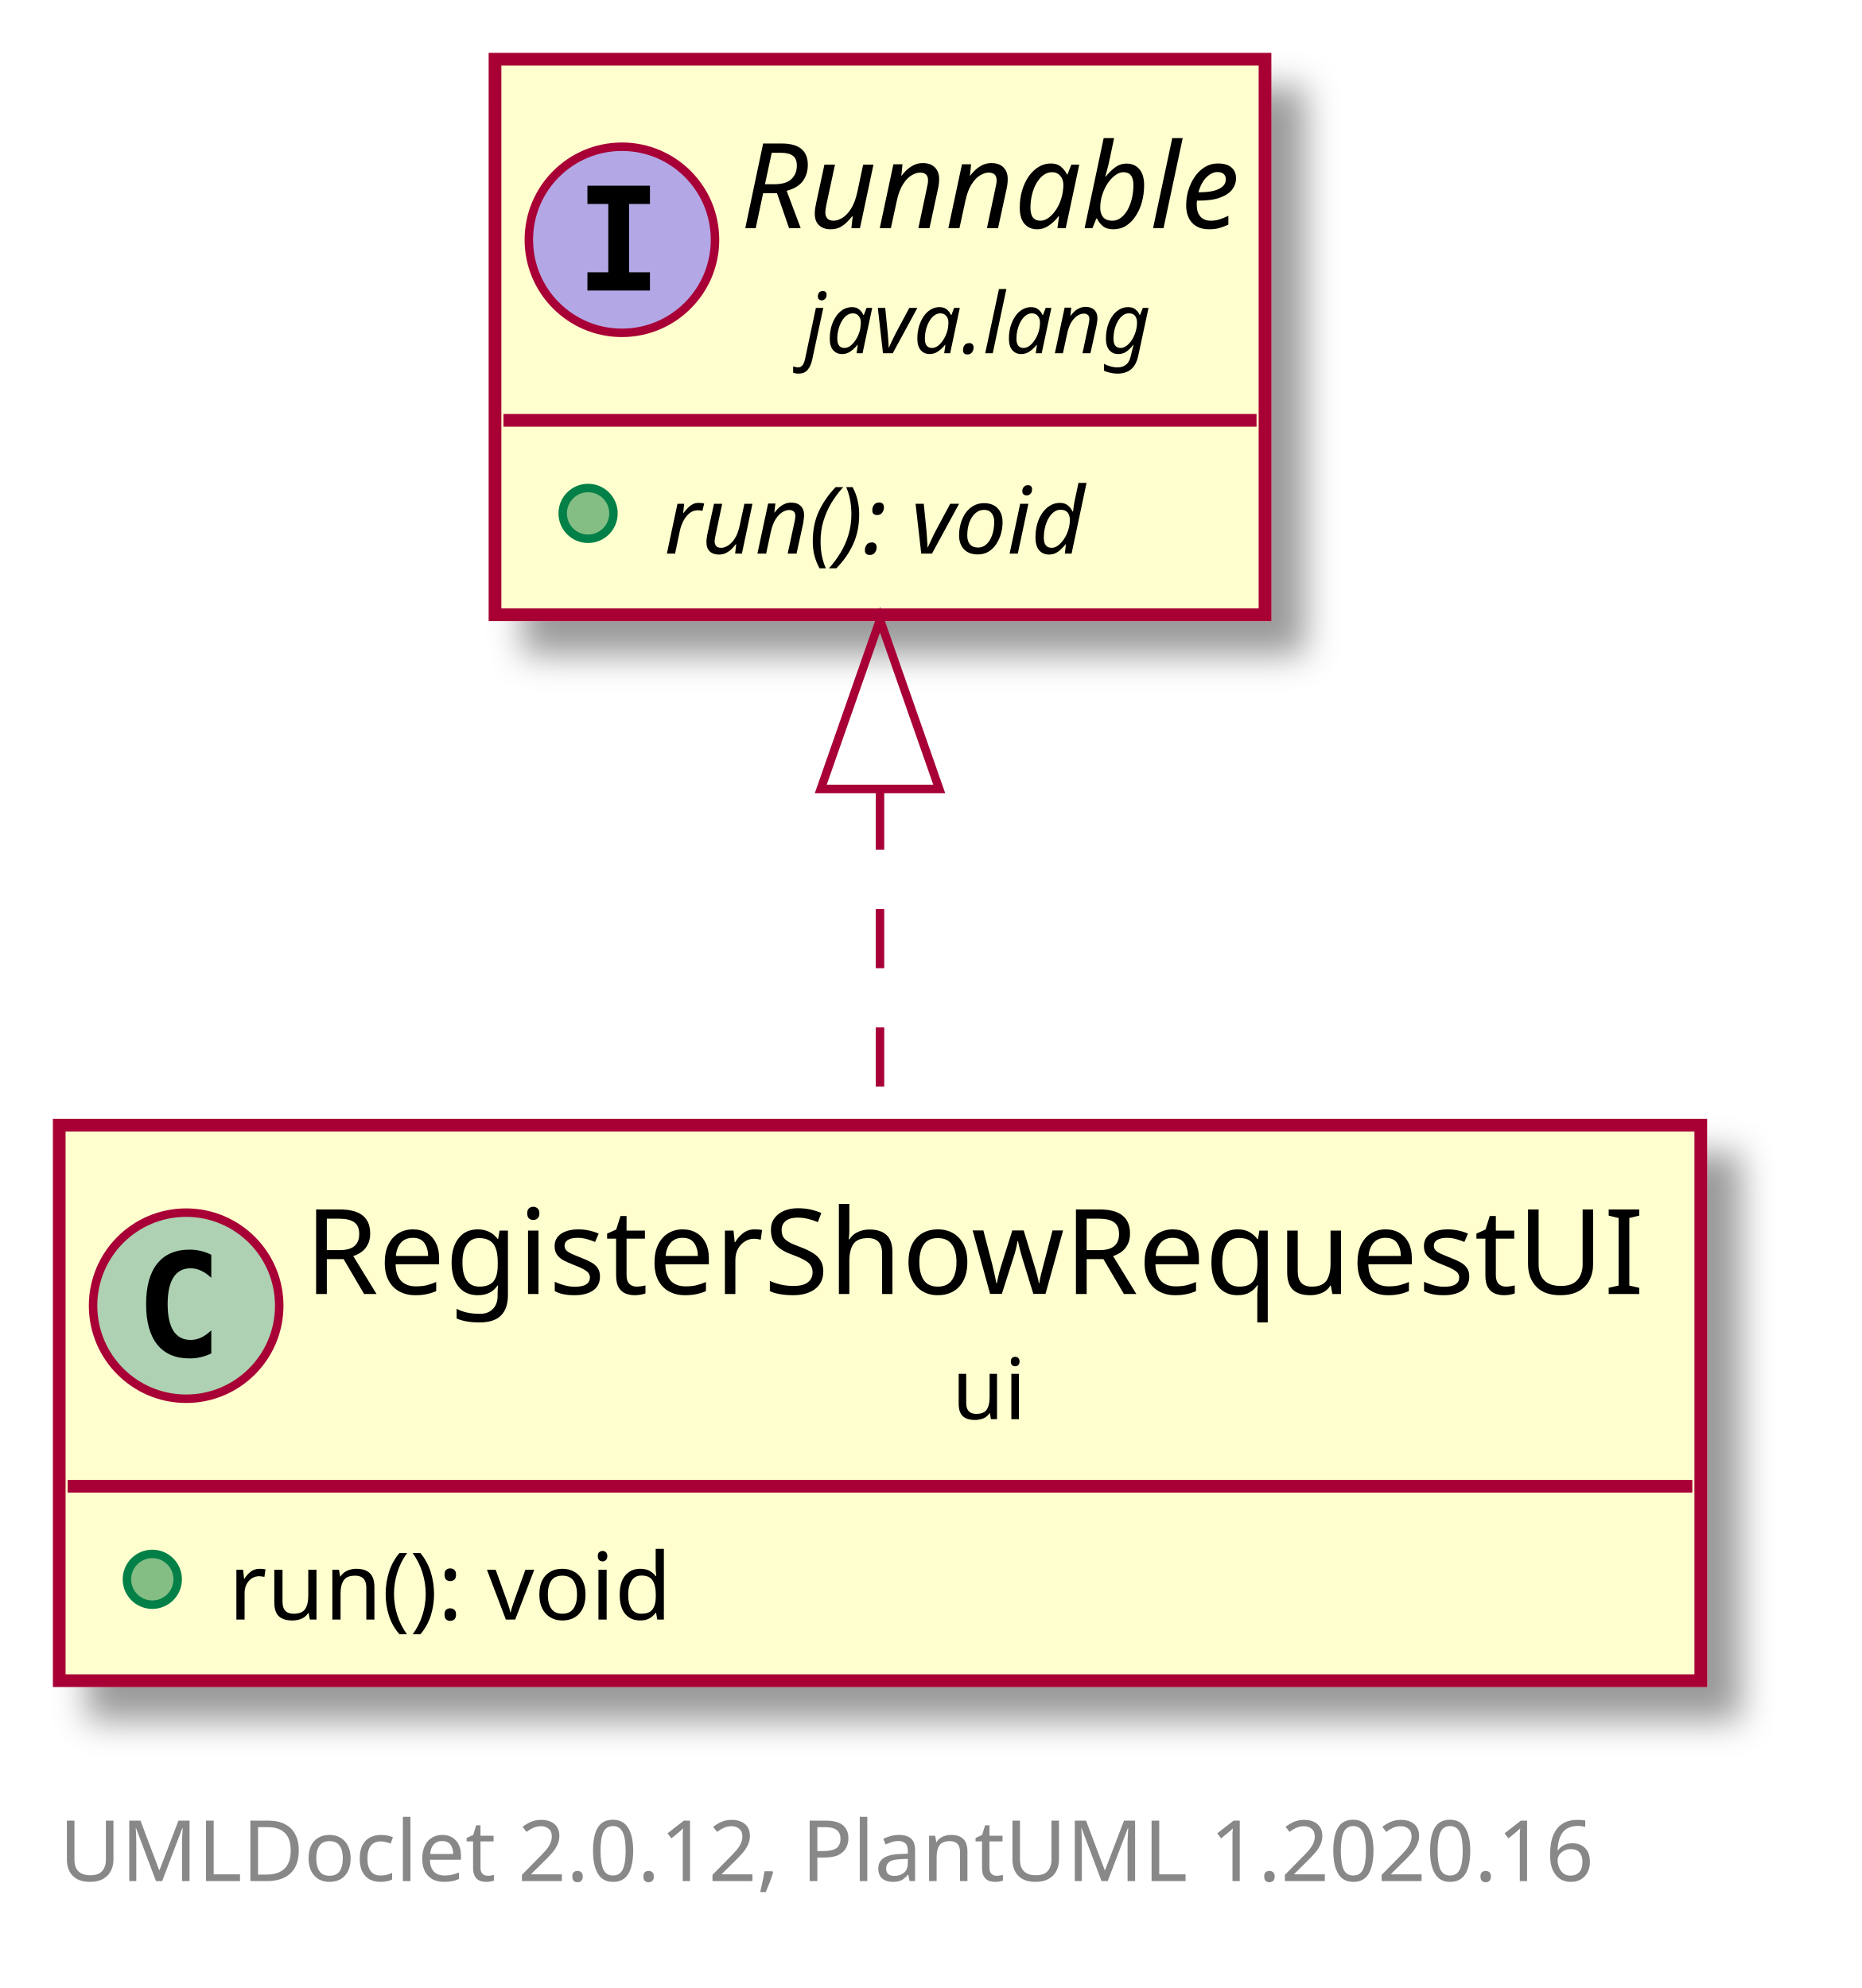
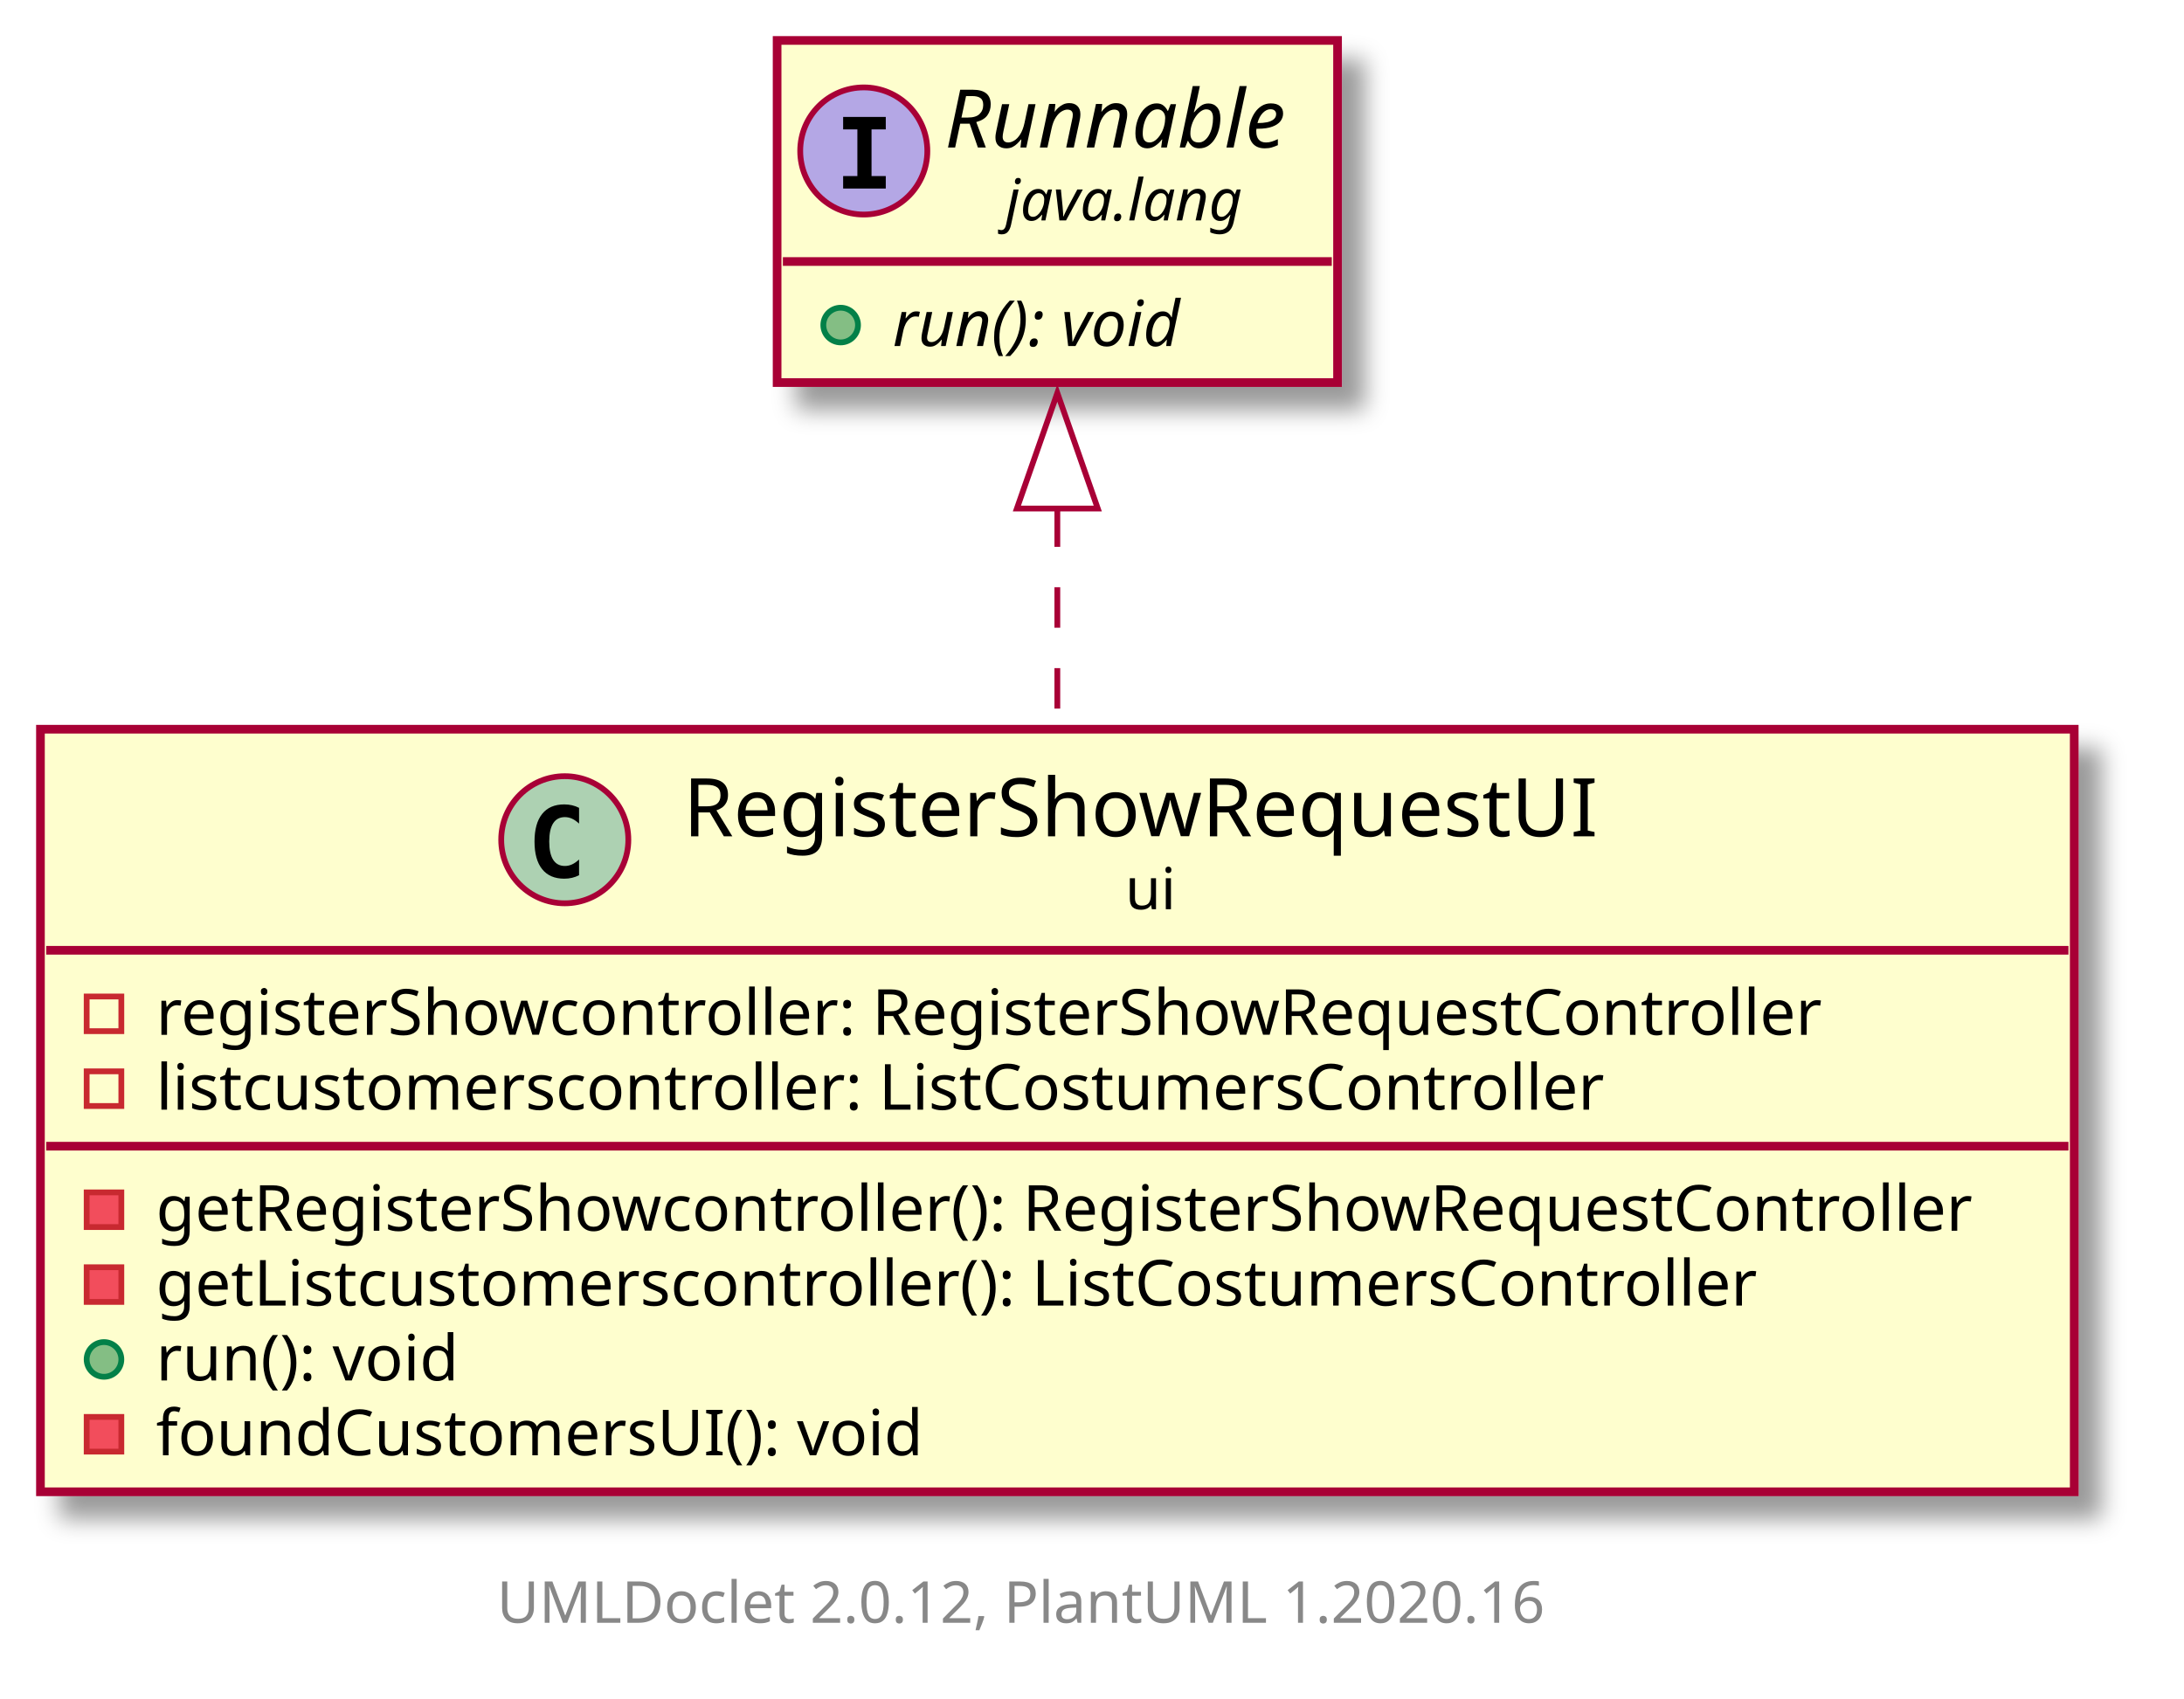
- <svg xmlns="http://www.w3.org/2000/svg" xmlns:xlink="http://www.w3.org/1999/xlink" contentScriptType="application/ecmascript" contentStyleType="text/css" height="235px" preserveAspectRatio="none" style="width:220px;height:235px;" version="1.1" viewBox="0 0 220 235" width="220px" zoomAndPan="magnify">
+ <svg xmlns="http://www.w3.org/2000/svg" xmlns:xlink="http://www.w3.org/1999/xlink" contentScriptType="application/ecmascript" contentStyleType="text/css" height="294px" preserveAspectRatio="none" style="width:378px;height:294px;" version="1.1" viewBox="0 0 378 294" width="378px" zoomAndPan="magnify">
  <defs>
-     <filter height="300%" id="f1qmraq1ee5x6w" width="300%" x="-1" y="-1">
+     <filter height="300%" id="ffn9n0klri3ji" width="300%" x="-1" y="-1">
      <feGaussianBlur result="blurOut" stdDeviation="2.0" />
      <feColorMatrix in="blurOut" result="blurOut2" type="matrix" values="0 0 0 0 0 0 0 0 0 0 0 0 0 0 0 0 0 0 .4 0" />
      <feOffset dx="4.0" dy="4.0" in="blurOut2" result="blurOut3" />
      <feBlend in="SourceGraphic" in2="blurOut3" mode="normal" />
    </filter>
  </defs>
  <g>
    <a href="RegisterShowRequestUI.html" target="_top" title="RegisterShowRequestUI.html" xlink:actuate="onRequest" xlink:href="RegisterShowRequestUI.html" xlink:show="new" xlink:title="RegisterShowRequestUI.html" xlink:type="simple">
-       <rect codeLine="5" fill="#FEFECE" filter="url(#f1qmraq1ee5x6w)" height="65.67" id="ui.RegisterShowRequestUI" style="stroke: #A80036; stroke-width: 1.5;" width="194" x="7" y="133" />
-       <ellipse cx="22" cy="154.344" fill="#ADD1B2" rx="11" ry="11" style="stroke: #A80036; stroke-width: 1.0;" />
-       <path d="M24.969,159.985 Q24.391,160.281 23.75,160.422 Q23.109,160.578 22.406,160.578 Q19.906,160.578 18.578,158.938 Q17.266,157.281 17.266,154.156 Q17.266,151.031 18.578,149.375 Q19.906,147.719 22.406,147.719 Q23.109,147.719 23.75,147.875 Q24.406,148.031 24.969,148.328 L24.969,151.047 Q24.344,150.469 23.75,150.203 Q23.156,149.922 22.531,149.922 Q21.188,149.922 20.5,151 Q19.812,152.063 19.812,154.156 Q19.812,156.25 20.5,157.328 Q21.188,158.391 22.531,158.391 Q23.156,158.391 23.75,158.125 Q24.344,157.844 24.969,157.266 L24.969,159.985 Z " />
-       <text fill="#000000" font-family="sans-serif" font-size="14" lengthAdjust="spacingAndGlyphs" textLength="162" x="36" y="152.966">RegisterShowRequestUI</text>
-       <text fill="#000000" font-family="sans-serif" font-size="10" lengthAdjust="spacingAndGlyphs" textLength="9" x="112.5" y="167.758">ui</text>
-       <line style="stroke: #A80036; stroke-width: 1.5;" x1="8" x2="200" y1="175.688" y2="175.688" />
-       <ellipse cx="18" cy="186.688" fill="#84BE84" rx="3" ry="3" style="stroke: #038048; stroke-width: 1.0;" />
-       <text fill="#000000" font-family="sans-serif" font-size="11" lengthAdjust="spacingAndGlyphs" textLength="54" x="27" y="191.447">run(): void</text>
+       <rect codeLine="5" fill="#FEFECE" filter="url(#ffn9n0klri3ji)" height="131.996" id="ui.RegisterShowRequestUI" style="stroke: #A80036; stroke-width: 1.5;" width="352" x="7" y="126.22" />
+       <ellipse cx="97.75" cy="145.353" fill="#ADD1B2" rx="11" ry="11" style="stroke: #A80036; stroke-width: 1.0;" />
+       <path d="M100.223,151.496 Q99.642,151.795 99.003,151.944 Q98.364,152.094 97.658,152.094 Q95.151,152.094 93.832,150.442 Q92.512,148.79 92.512,145.669 Q92.512,142.539 93.832,140.887 Q95.151,139.236 97.658,139.236 Q98.364,139.236 99.011,139.385 Q99.659,139.535 100.223,139.833 L100.223,142.556 Q99.592,141.975 98.999,141.705 Q98.405,141.435 97.774,141.435 Q96.43,141.435 95.745,142.502 Q95.06,143.569 95.06,145.669 Q95.06,147.761 95.745,148.827 Q96.43,149.894 97.774,149.894 Q98.405,149.894 98.999,149.624 Q99.592,149.354 100.223,148.773 Z " />
+       <text fill="#000000" font-family="sans-serif" font-size="14" lengthAdjust="spacingAndGlyphs" textLength="162" x="118.25" y="144.755">RegisterShowRequestUI</text>
+       <text fill="#000000" font-family="sans-serif" font-size="10" lengthAdjust="spacingAndGlyphs" textLength="9" x="194.75" y="157.376">ui</text>
+       <line style="stroke: #A80036; stroke-width: 1.5;" x1="8" x2="358" y1="164.486" y2="164.486" />
+       <rect fill="none" height="6" style="stroke: #C82930; stroke-width: 1.0;" width="6" x="15" y="172.486" />
+       <text fill="#000000" font-family="sans-serif" font-size="11" lengthAdjust="spacingAndGlyphs" textLength="299" x="27" y="179.12">registerShowcontroller: RegisterShowRequestController</text>
+       <rect fill="none" height="6" style="stroke: #C82930; stroke-width: 1.0;" width="6" x="15" y="185.441" />
+       <text fill="#000000" font-family="sans-serif" font-size="11" lengthAdjust="spacingAndGlyphs" textLength="265" x="27" y="192.076">listcustomerscontroller: ListCostumersController</text>
+       <line style="stroke: #A80036; stroke-width: 1.5;" x1="8" x2="358" y1="198.396" y2="198.396" />
+       <rect fill="#F24D5C" height="6" style="stroke: #C82930; stroke-width: 1.0;" width="6" x="15" y="206.396" />
+       <text fill="#000000" font-family="sans-serif" font-size="11" lengthAdjust="spacingAndGlyphs" textLength="326" x="27" y="213.03">getRegisterShowcontroller(): RegisterShowRequestController</text>
+       <rect fill="#F24D5C" height="6" style="stroke: #C82930; stroke-width: 1.0;" width="6" x="15" y="219.351" />
+       <text fill="#000000" font-family="sans-serif" font-size="11" lengthAdjust="spacingAndGlyphs" textLength="293" x="27" y="225.986">getListcustomerscontroller(): ListCostumersController</text>
+       <ellipse cx="18" cy="235.306" fill="#84BE84" rx="3" ry="3" style="stroke: #038048; stroke-width: 1.0;" />
+       <text fill="#000000" font-family="sans-serif" font-size="11" lengthAdjust="spacingAndGlyphs" textLength="56" x="27" y="238.941">run(): void</text>
+       <rect fill="#F24D5C" height="6" style="stroke: #C82930; stroke-width: 1.0;" width="6" x="15" y="245.261" />
+       <text fill="#000000" font-family="sans-serif" font-size="11" lengthAdjust="spacingAndGlyphs" textLength="139" x="27" y="251.896">foundCustomersUI(): void</text>
    </a>
-     <rect codeLine="9" fill="#FEFECE" filter="url(#f1qmraq1ee5x6w)" height="65.67" id="java.lang.Runnable" style="stroke: #A80036; stroke-width: 1.5;" width="91" x="58.5" y="7" />
-     <ellipse cx="73.5" cy="28.344" fill="#B4A7E5" rx="11" ry="11" style="stroke: #A80036; stroke-width: 1.0;" />
-     <path d="M69.422,24.11 L69.422,21.953 L76.812,21.953 L76.812,24.11 L74.344,24.11 L74.344,32.188 L76.812,32.188 L76.812,34.344 L69.422,34.344 L69.422,32.188 L71.891,32.188 L71.891,24.11 L69.422,24.11 Z " />
-     <text fill="#000000" font-family="sans-serif" font-size="14" font-style="italic" lengthAdjust="spacingAndGlyphs" textLength="59" x="87.5" y="26.966">Runnable</text>
-     <text fill="#000000" font-family="sans-serif" font-size="10" font-style="italic" lengthAdjust="spacingAndGlyphs" textLength="44" x="95" y="41.758">java.lang</text>
-     <line style="stroke: #A80036; stroke-width: 1.5;" x1="59.5" x2="148.5" y1="49.688" y2="49.688" />
-     <ellipse cx="69.5" cy="60.688" fill="#84BE84" rx="3" ry="3" style="stroke: #038048; stroke-width: 1.0;" />
-     <text fill="#000000" font-family="sans-serif" font-size="11" font-style="italic" lengthAdjust="spacingAndGlyphs" textLength="48" x="78.5" y="65.447">run(): void</text>
-     <path codeLine="13" d="M104,93.45 C104,106.85 104,120.87 104,132.91 " fill="none" id="java.lang.Runnable-backto-ui.RegisterShowRequestUI" style="stroke: #A80036; stroke-width: 1.0; stroke-dasharray: 7.0,7.0;" />
-     <polygon fill="none" points="97,93.26,104,73.26,111,93.26,97,93.26" style="stroke: #A80036; stroke-width: 1.0;" />
-     <text fill="#888888" font-family="sans-serif" font-size="10" lengthAdjust="spacingAndGlyphs" textLength="188" x="7" y="222.36">UMLDoclet 2.0.12, PlantUML 1.2020.16</text>
+     <rect codeLine="14" fill="#FEFECE" filter="url(#ffn9n0klri3ji)" height="59.221" id="java.lang.Runnable" style="stroke: #A80036; stroke-width: 1.5;" width="97" x="134.5" y="7" />
+     <ellipse cx="149.5" cy="26.133" fill="#B4A7E5" rx="11" ry="11" style="stroke: #A80036; stroke-width: 1.0;" />
+     <path d="M145.928,22.398 L145.928,20.24 L153.307,20.24 L153.307,22.398 L150.842,22.398 L150.842,30.475 L153.307,30.475 L153.307,32.633 L145.928,32.633 L145.928,30.475 L148.393,30.475 L148.393,22.398 Z " />
+     <text fill="#000000" font-family="sans-serif" font-size="14" font-style="italic" lengthAdjust="spacingAndGlyphs" textLength="65" x="163.5" y="25.535">Runnable</text>
+     <text fill="#000000" font-family="sans-serif" font-size="10" font-style="italic" lengthAdjust="spacingAndGlyphs" textLength="44" x="174" y="38.156">java.lang</text>
+     <line style="stroke: #A80036; stroke-width: 1.5;" x1="135.5" x2="230.5" y1="45.266" y2="45.266" />
+     <ellipse cx="145.5" cy="56.266" fill="#84BE84" rx="3" ry="3" style="stroke: #038048; stroke-width: 1.0;" />
+     <text fill="#000000" font-family="sans-serif" font-size="11" font-style="italic" lengthAdjust="spacingAndGlyphs" textLength="56" x="154.5" y="59.9">run(): void</text>
+     <path codeLine="18" d="M183,87.65 C183,99.84 183,113.06 183,125.84 " fill="none" id="java.lang.Runnable-backto-ui.RegisterShowRequestUI" style="stroke: #A80036; stroke-width: 1.0; stroke-dasharray: 7.0,7.0;" />
+     <polygon fill="none" points="176,88.02,183,68.02,190,88.02,176,88.02" style="stroke: #A80036; stroke-width: 1.0;" />
+     <text fill="#888888" font-family="sans-serif" font-size="10" lengthAdjust="spacingAndGlyphs" textLength="188" x="86" y="280.884">UMLDoclet 2.0.12, PlantUML 1.2020.16</text>
  </g>
</svg>
